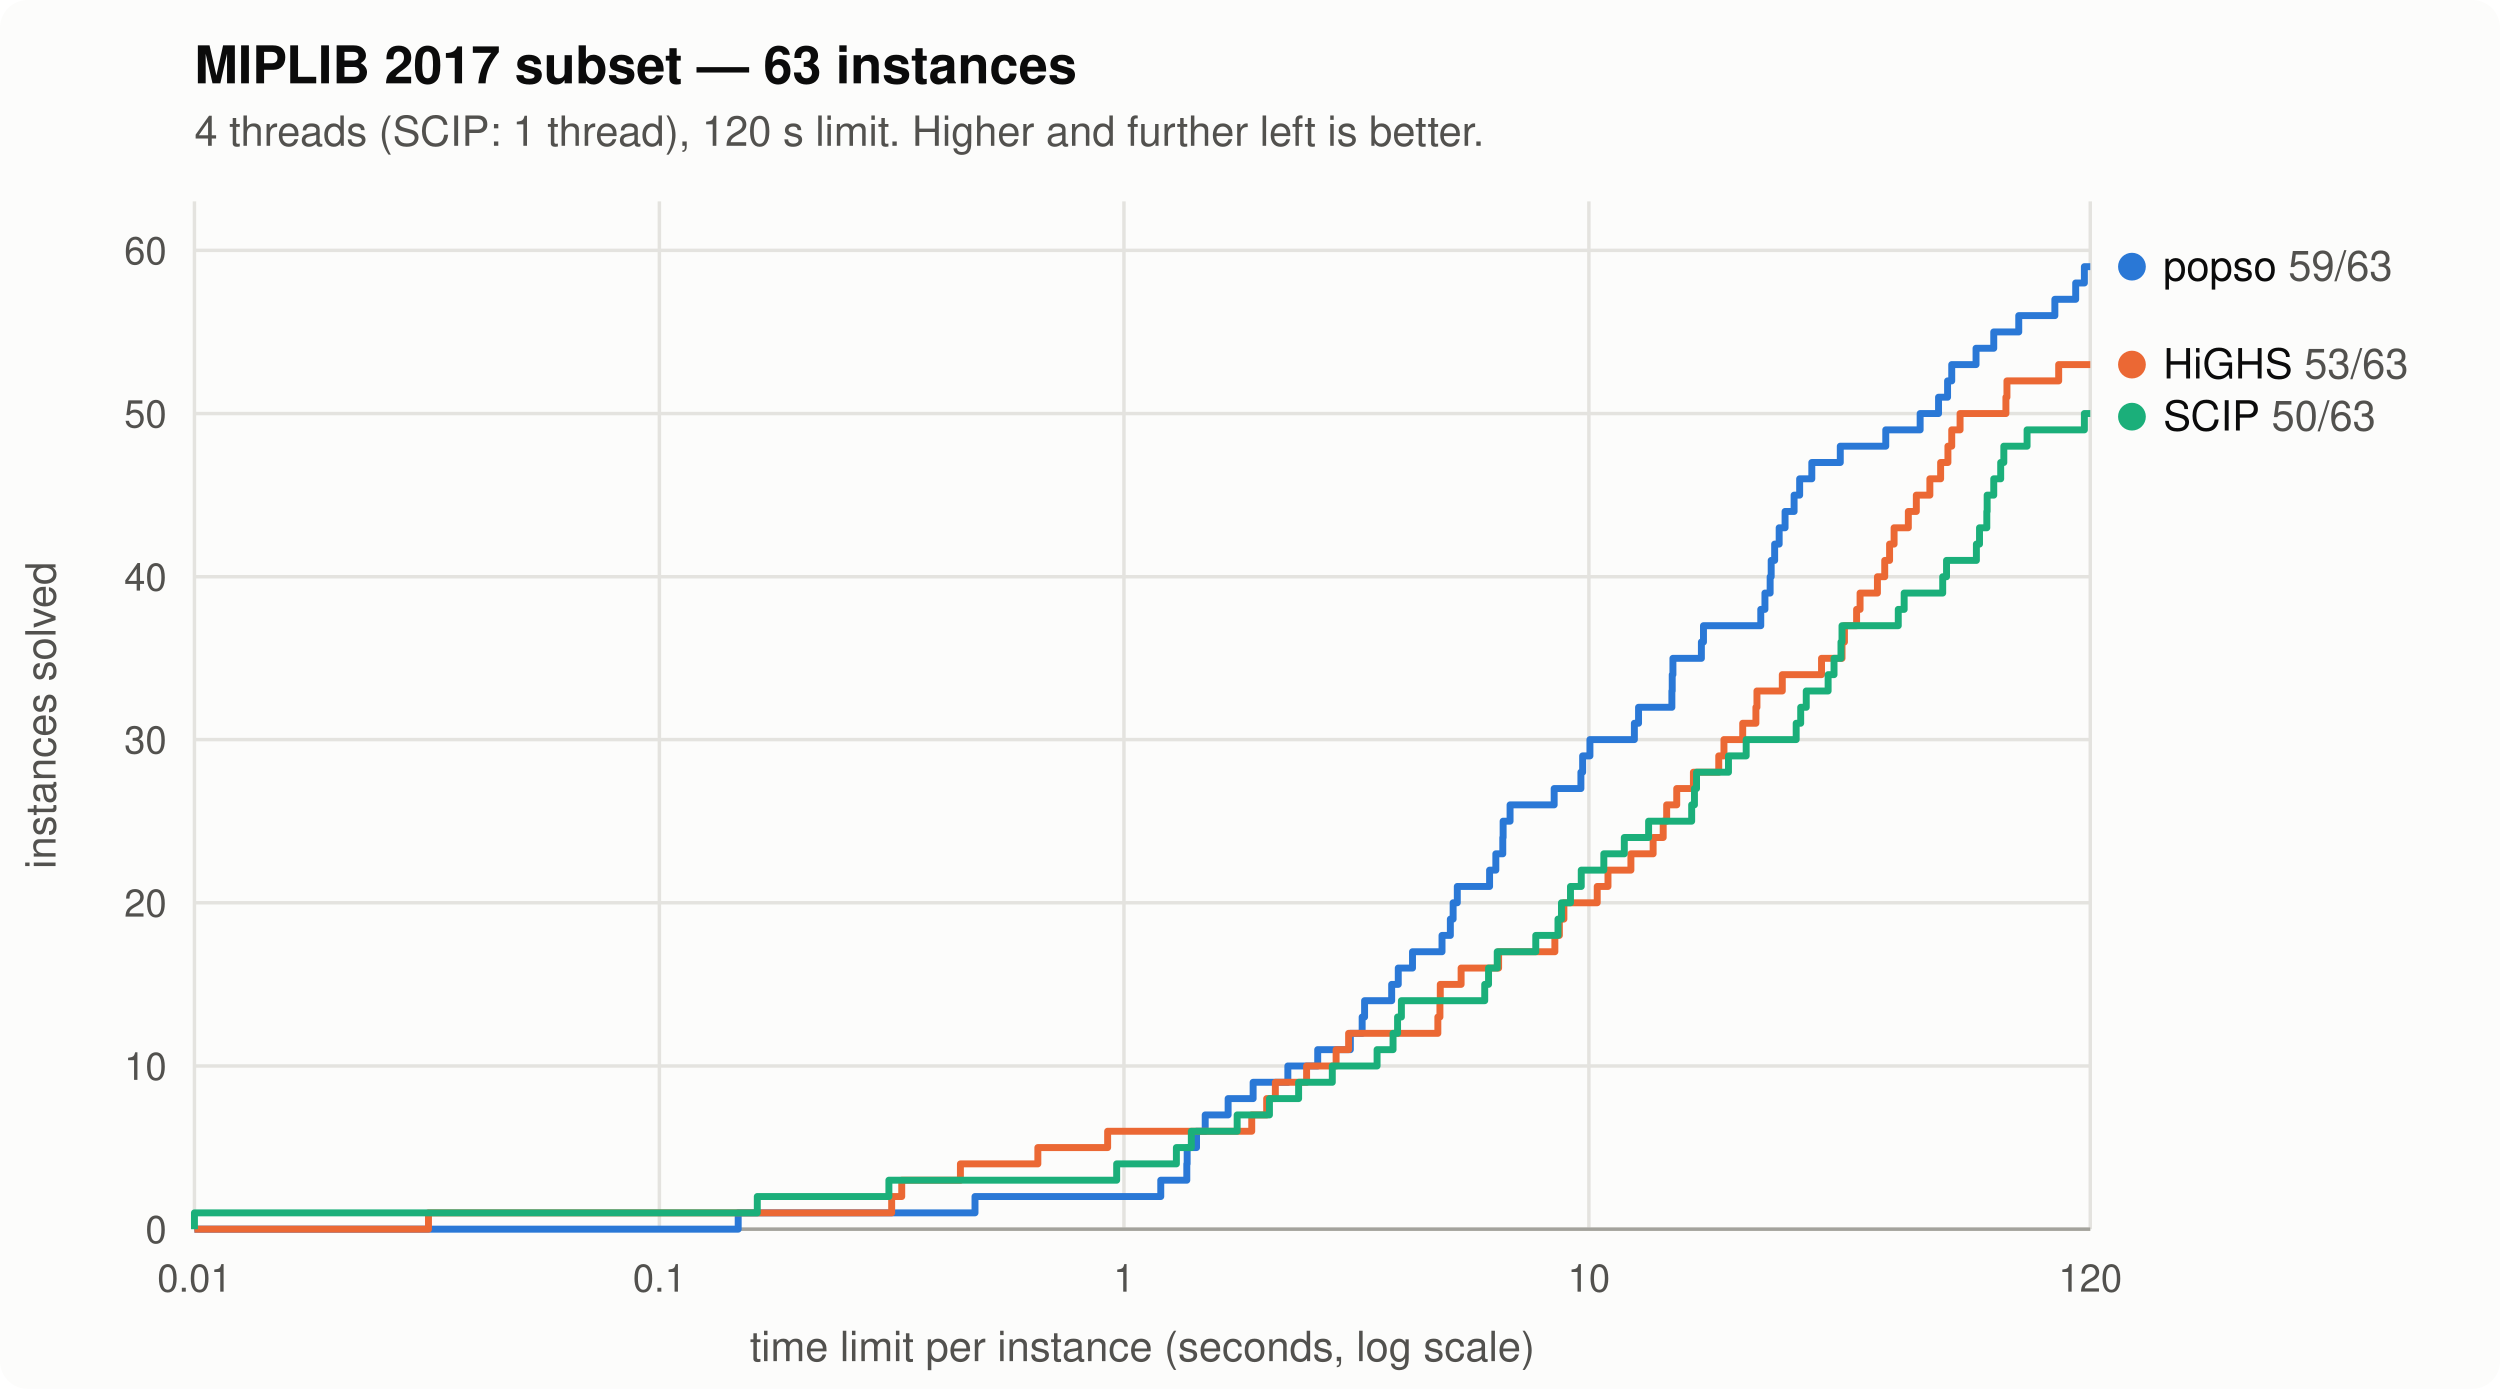
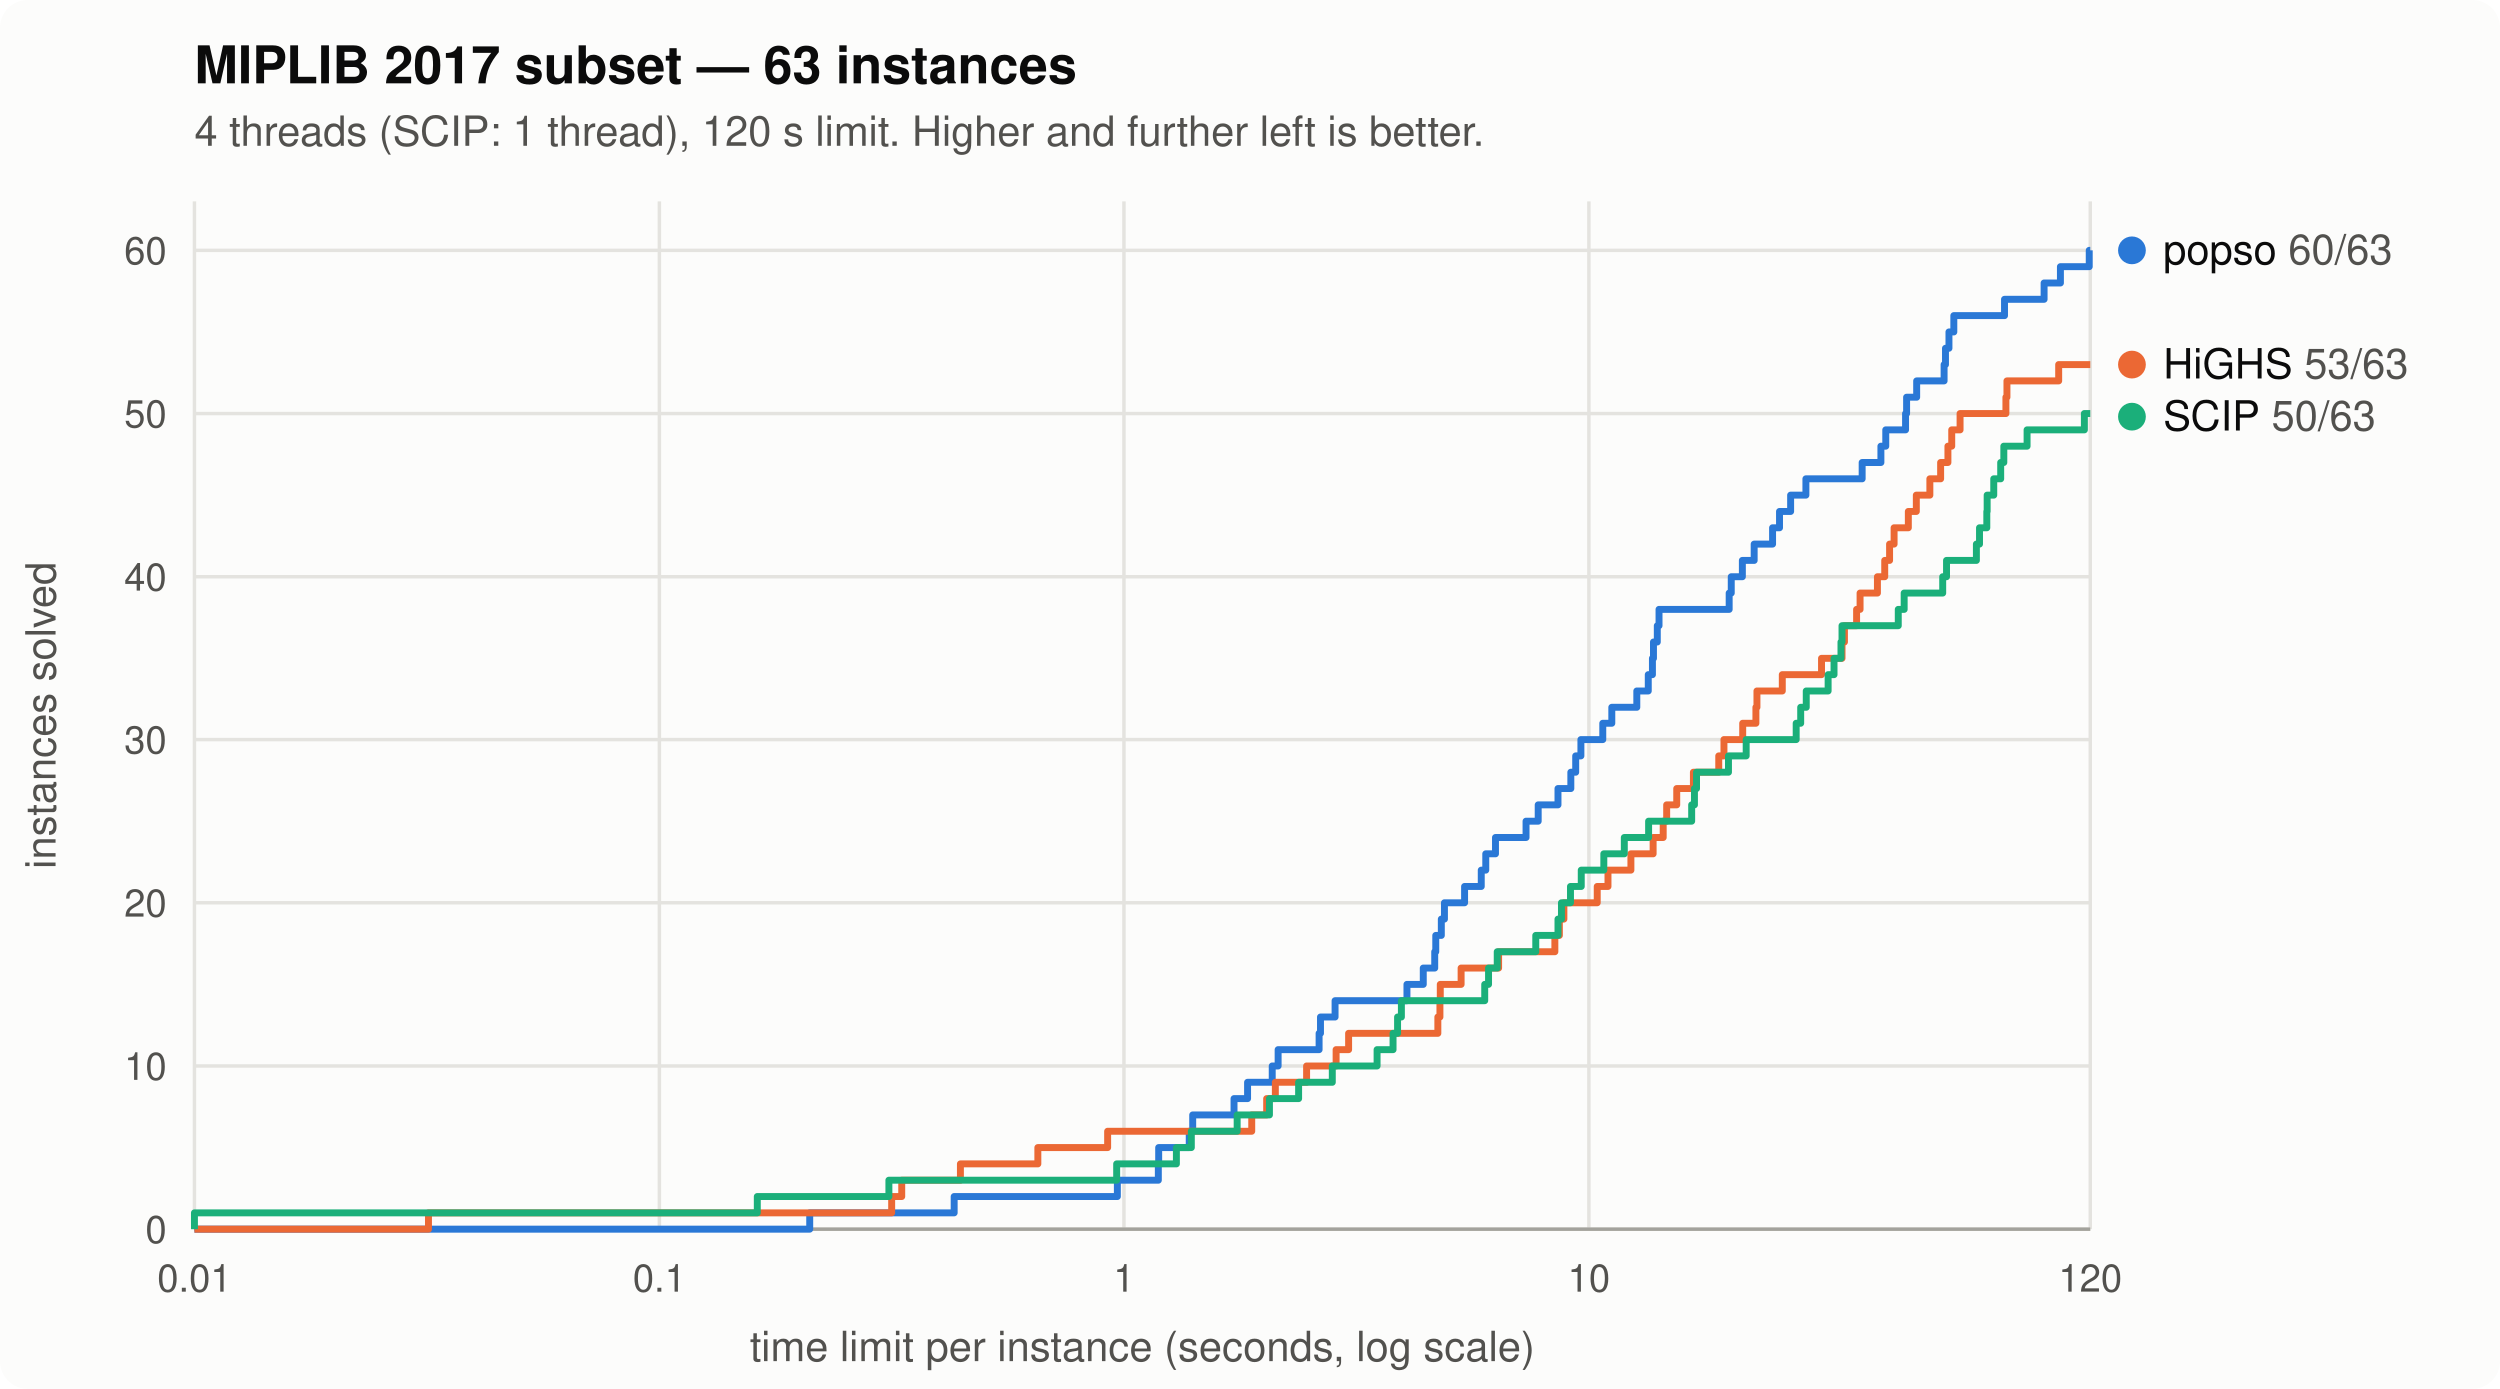
<svg xmlns="http://www.w3.org/2000/svg" viewBox="0 0 720 400" width="720" height="400" role="img" aria-label="MIPLIB 2017 subset — 63 instances: instances solved versus time">
  <style>svg{font-family:-apple-system,BlinkMacSystemFont,'Segoe UI',Helvetica,Arial,sans-serif}.bg{fill:#fcfcfb}.t1{fill:#0b0b0b}.t2{fill:#52514e}.grid{stroke:#e4e3df}.axis{stroke:#a3a29c}.s-ours{stroke:#2a78d6}.f-ours{fill:#2a78d6}.s-highs{stroke:#eb6834}.f-highs{fill:#eb6834}.s-scip{stroke:#1baf7a}.f-scip{fill:#1baf7a}@media (prefers-color-scheme: dark){.bg{fill:#1a1a19}.t1{fill:#f0efec}.t2{fill:#c3c2b7}.grid{stroke:#333331}.axis{stroke:#6b6a64}.s-ours{stroke:#3987e5}.f-ours{fill:#3987e5}.s-highs{stroke:#d95926}.f-highs{fill:#d95926}.s-scip{stroke:#199e70}.f-scip{fill:#199e70}}</style>
  <rect class="bg" width="720" height="400" rx="8" />
  <text class="t1" x="56" y="24" font-size="15" font-weight="600">MIPLIB 2017 subset — 63 instances</text>
  <text class="t2" x="56" y="42" font-size="12">4 threads (SCIP: 1 thread), 120 s limit. Higher and further left is better.</text>
  <line class="grid" x1="56" x2="602" y1="354.0" y2="354.0" stroke-width="1" />
  <text class="t2" x="48" y="358.0" font-size="11" text-anchor="end">0</text>
  <line class="grid" x1="56" x2="602" y1="307.0" y2="307.0" stroke-width="1" />
  <text class="t2" x="48" y="311.0" font-size="11" text-anchor="end">10</text>
  <line class="grid" x1="56" x2="602" y1="260.0" y2="260.0" stroke-width="1" />
  <text class="t2" x="48" y="264.0" font-size="11" text-anchor="end">20</text>
  <line class="grid" x1="56" x2="602" y1="213.0" y2="213.0" stroke-width="1" />
  <text class="t2" x="48" y="217.0" font-size="11" text-anchor="end">30</text>
  <line class="grid" x1="56" x2="602" y1="166.1" y2="166.1" stroke-width="1" />
  <text class="t2" x="48" y="170.1" font-size="11" text-anchor="end">40</text>
  <line class="grid" x1="56" x2="602" y1="119.1" y2="119.1" stroke-width="1" />
  <text class="t2" x="48" y="123.1" font-size="11" text-anchor="end">50</text>
  <line class="grid" x1="56" x2="602" y1="72.1" y2="72.1" stroke-width="1" />
  <text class="t2" x="48" y="76.1" font-size="11" text-anchor="end">60</text>
  <line class="grid" x1="56.0" x2="56.0" y1="58" y2="354" stroke-width="1" />
  <text class="t2" x="56.0" y="372" font-size="11" text-anchor="middle">0.01</text>
  <line class="grid" x1="189.9" x2="189.9" y1="58" y2="354" stroke-width="1" />
  <text class="t2" x="189.9" y="372" font-size="11" text-anchor="middle">0.1</text>
  <line class="grid" x1="323.7" x2="323.7" y1="58" y2="354" stroke-width="1" />
  <text class="t2" x="323.7" y="372" font-size="11" text-anchor="middle">1</text>
  <line class="grid" x1="457.6" x2="457.6" y1="58" y2="354" stroke-width="1" />
  <text class="t2" x="457.6" y="372" font-size="11" text-anchor="middle">10</text>
  <line class="grid" x1="602.0" x2="602.0" y1="58" y2="354" stroke-width="1" />
  <text class="t2" x="602.0" y="372" font-size="11" text-anchor="middle">120</text>
  <line class="axis" x1="56" x2="602" y1="354" y2="354" stroke-width="1" />
  <text class="t2" x="329.0" y="392" font-size="12" text-anchor="middle">time limit per instance (seconds, log scale)</text>
  <text class="t2" transform="translate(16 206.0) rotate(-90)" font-size="12" text-anchor="middle">instances solved</text>
-   <path class="s-ours" d="M56.0 354.0 L212.6 354.0 L212.6 349.3 L280.8 349.3 L280.8 344.6 L334.3 344.6 L334.3 339.9 L341.8 339.9 L341.8 335.2 L341.9 335.2 L341.9 330.5 L344.6 330.5 L344.6 325.8 L347.1 325.8 L347.1 321.1 L353.7 321.1 L353.7 316.4 L360.9 316.4 L360.9 311.7 L370.9 311.7 L370.9 307.0 L379.5 307.0 L379.5 302.3 L388.9 302.3 L388.9 297.6 L392.3 297.6 L392.3 292.9 L393.0 292.9 L393.0 288.2 L400.8 288.2 L400.8 283.5 L402.7 283.5 L402.7 278.8 L406.8 278.8 L406.8 274.1 L415.3 274.1 L415.3 269.4 L417.7 269.4 L417.7 264.7 L418.5 264.7 L418.5 260.0 L419.7 260.0 L419.7 255.3 L429.0 255.3 L429.0 250.6 L430.8 250.6 L430.8 245.9 L432.8 245.9 L432.8 241.2 L432.9 241.2 L432.9 236.5 L434.9 236.5 L434.9 231.8 L447.6 231.8 L447.6 227.1 L455.3 227.1 L455.3 222.4 L455.8 222.4 L455.8 217.7 L457.9 217.7 L457.9 213.0 L470.7 213.0 L470.7 208.3 L471.9 208.3 L471.9 203.7 L481.5 203.7 L481.5 199.0 L481.6 199.0 L481.6 194.3 L481.8 194.3 L481.8 189.6 L490.0 189.6 L490.0 184.9 L490.6 184.9 L490.6 180.2 L507.1 180.2 L507.1 175.5 L508.3 175.5 L508.3 170.8 L509.8 170.8 L509.8 166.1 L510.1 166.1 L510.1 161.4 L511.1 161.4 L511.1 156.7 L512.4 156.7 L512.4 152.0 L514.1 152.0 L514.1 147.3 L516.7 147.3 L516.7 142.6 L518.3 142.6 L518.3 137.9 L521.8 137.9 L521.8 133.2 L530.0 133.2 L530.0 128.5 L543.1 128.5 L543.1 123.8 L553.0 123.8 L553.0 119.1 L558.3 119.1 L558.3 114.4 L560.9 114.4 L560.9 109.7 L562.1 109.7 L562.1 105.0 L569.1 105.0 L569.1 100.3 L574.2 100.3 L574.2 95.6 L581.4 95.6 L581.4 90.9 L591.8 90.9 L591.8 86.2 L597.8 86.2 L597.8 81.5 L600.3 81.5 L600.3 76.8 L602.0 76.8" fill="none" stroke-width="2" stroke-linejoin="round" />
+   <path class="s-ours" d="M56.0 354.0 L233.2 354.0 L233.2 349.3 L274.8 349.3 L274.8 344.6 L321.8 344.6 L321.8 339.9 L333.6 339.9 L333.6 335.2 L333.7 335.2 L333.7 330.5 L342.5 330.5 L342.5 325.8 L343.5 325.8 L343.5 321.1 L355.4 321.1 L355.4 316.4 L359.3 316.4 L359.3 311.7 L366.4 311.7 L366.4 307.0 L368.1 307.0 L368.1 302.3 L379.9 302.3 L379.9 297.6 L380.3 297.6 L380.3 292.9 L384.5 292.9 L384.5 288.2 L405.2 288.2 L405.2 283.5 L409.9 283.5 L409.9 278.8 L413.2 278.8 L413.2 274.1 L413.5 274.1 L413.5 269.4 L415.1 269.4 L415.1 264.7 L416.0 264.7 L416.0 260.0 L421.8 260.0 L421.8 255.3 L426.6 255.3 L426.6 250.6 L427.9 250.6 L427.9 245.9 L430.7 245.9 L430.7 241.2 L439.5 241.2 L439.5 236.5 L443.0 236.5 L443.0 231.8 L448.7 231.8 L448.7 227.1 L452.4 227.1 L452.4 222.4 L453.8 222.4 L453.8 217.7 L455.3 217.7 L455.3 213.0 L461.6 213.0 L461.6 208.3 L464.2 208.3 L464.2 203.7 L471.4 203.7 L471.4 199.0 L474.7 199.0 L474.7 194.3 L475.9 194.3 L475.9 189.6 L476.2 189.6 L476.2 184.9 L477.3 184.9 L477.3 180.2 L477.8 180.2 L477.8 175.5 L498.0 175.5 L498.0 170.8 L498.6 170.8 L498.6 166.1 L501.8 166.1 L501.8 161.4 L505.2 161.4 L505.2 156.7 L510.5 156.7 L510.5 152.0 L512.5 152.0 L512.5 147.3 L515.7 147.3 L515.7 142.6 L520.1 142.6 L520.1 137.9 L536.3 137.9 L536.3 133.2 L541.7 133.2 L541.7 128.5 L543.1 128.5 L543.1 123.8 L548.8 123.8 L548.8 119.1 L549.1 119.1 L549.1 114.4 L552.0 114.4 L552.0 109.7 L559.9 109.7 L559.9 105.0 L560.3 105.0 L560.3 100.3 L561.3 100.3 L561.3 95.6 L562.7 95.6 L562.7 90.9 L577.3 90.9 L577.3 86.2 L588.7 86.2 L588.7 81.5 L593.4 81.5 L593.4 76.8 L601.7 76.8 L601.7 72.1 L602.0 72.1" fill="none" stroke-width="2" stroke-linejoin="round" />
  <path class="s-highs" d="M56.0 354.0 L123.4 354.0 L123.4 349.3 L256.8 349.3 L256.8 344.6 L259.7 344.6 L259.7 339.9 L276.6 339.9 L276.6 335.2 L298.9 335.2 L298.9 330.5 L319.0 330.5 L319.0 325.8 L360.5 325.8 L360.5 321.1 L364.8 321.1 L364.8 316.4 L367.3 316.4 L367.3 311.7 L376.3 311.7 L376.3 307.0 L384.8 307.0 L384.8 302.3 L388.4 302.3 L388.4 297.6 L414.1 297.6 L414.1 292.9 L414.7 292.9 L414.7 288.2 L414.8 288.2 L414.8 283.5 L420.8 283.5 L420.8 278.8 L431.6 278.8 L431.6 274.1 L447.8 274.1 L447.8 269.4 L449.1 269.4 L449.1 264.7 L450.4 264.7 L450.4 260.0 L460.0 260.0 L460.0 255.3 L463.1 255.3 L463.1 250.6 L469.7 250.6 L469.7 245.9 L476.1 245.9 L476.1 241.2 L479.0 241.2 L479.0 236.5 L480.0 236.5 L480.0 231.8 L482.9 231.8 L482.9 227.1 L487.7 227.1 L487.7 222.4 L495.0 222.4 L495.0 217.7 L496.5 217.7 L496.5 213.0 L501.9 213.0 L501.9 208.3 L505.7 208.3 L505.7 203.7 L506.0 203.7 L506.0 199.0 L513.3 199.0 L513.3 194.3 L524.6 194.3 L524.6 189.6 L530.5 189.6 L530.5 184.9 L531.2 184.9 L531.2 180.2 L534.7 180.2 L534.7 175.5 L535.7 175.5 L535.7 170.8 L540.7 170.8 L540.7 166.1 L542.8 166.1 L542.8 161.4 L544.2 161.4 L544.2 156.7 L545.5 156.7 L545.5 152.0 L549.6 152.0 L549.6 147.3 L551.9 147.3 L551.9 142.6 L555.8 142.6 L555.8 137.9 L558.9 137.9 L558.9 133.2 L561.0 133.2 L561.0 128.5 L562.1 128.5 L562.1 123.8 L564.5 123.8 L564.5 119.1 L577.7 119.1 L577.7 114.4 L578.0 114.4 L578.0 109.7 L592.9 109.7 L592.9 105.0 L602.0 105.0" fill="none" stroke-width="2" stroke-linejoin="round" />
  <path class="s-scip" d="M56.0 354.0 L56.0 354.0 L56.0 349.3 L218.1 349.3 L218.1 344.6 L256.0 344.6 L256.0 339.9 L321.6 339.9 L321.6 335.2 L338.8 335.2 L338.8 330.5 L343.1 330.5 L343.1 325.8 L356.3 325.8 L356.3 321.1 L365.6 321.1 L365.6 316.4 L374.0 316.4 L374.0 311.7 L383.7 311.7 L383.7 307.0 L396.6 307.0 L396.6 302.3 L401.2 302.3 L401.2 297.6 L402.5 297.6 L402.5 292.9 L403.6 292.9 L403.6 288.2 L427.6 288.2 L427.6 283.5 L428.7 283.5 L428.7 278.8 L431.2 278.8 L431.2 274.1 L442.3 274.1 L442.3 269.4 L448.7 269.4 L448.7 264.7 L449.7 264.7 L449.7 260.0 L452.3 260.0 L452.3 255.3 L455.4 255.3 L455.4 250.6 L461.9 250.6 L461.9 245.9 L467.8 245.9 L467.8 241.2 L474.8 241.2 L474.8 236.5 L487.2 236.5 L487.2 231.8 L488.0 231.8 L488.0 227.1 L488.6 227.1 L488.6 222.4 L497.8 222.4 L497.8 217.7 L502.9 217.7 L502.9 213.0 L517.3 213.0 L517.3 208.3 L518.6 208.3 L518.6 203.7 L520.2 203.7 L520.2 199.0 L526.5 199.0 L526.5 194.3 L528.2 194.3 L528.2 189.6 L530.2 189.6 L530.2 184.9 L530.5 184.9 L530.5 180.2 L546.7 180.2 L546.7 175.5 L548.4 175.5 L548.4 170.8 L559.5 170.8 L559.5 166.1 L560.6 166.1 L560.6 161.4 L569.2 161.4 L569.2 156.7 L570.1 156.7 L570.1 152.0 L572.2 152.0 L572.2 147.3 L572.3 147.3 L572.3 142.6 L574.2 142.6 L574.2 137.9 L576.2 137.9 L576.2 133.2 L577.1 133.2 L577.1 128.5 L583.8 128.5 L583.8 123.8 L600.3 123.8 L600.3 119.1 L602.0 119.1" fill="none" stroke-width="2" stroke-linejoin="round" />
-   <circle class="f-ours" cx="614.0" cy="76.8" r="4" />
-   <text class="t1" x="623.0" y="80.8" font-size="12">popso <tspan class="t2">59/63</tspan>
+   <circle class="f-ours" cx="614.0" cy="72.1" r="4" />
+   <text class="t1" x="623.0" y="76.1" font-size="12">popso <tspan class="t2">60/63</tspan>
  </text>
  <circle class="f-highs" cx="614.0" cy="105.0" r="4" />
  <text class="t1" x="623.0" y="109.0" font-size="12">HiGHS <tspan class="t2">53/63</tspan>
  </text>
  <circle class="f-scip" cx="614.0" cy="120.0" r="4" />
  <text class="t1" x="623.0" y="124.0" font-size="12">SCIP <tspan class="t2">50/63</tspan>
  </text>
</svg>
